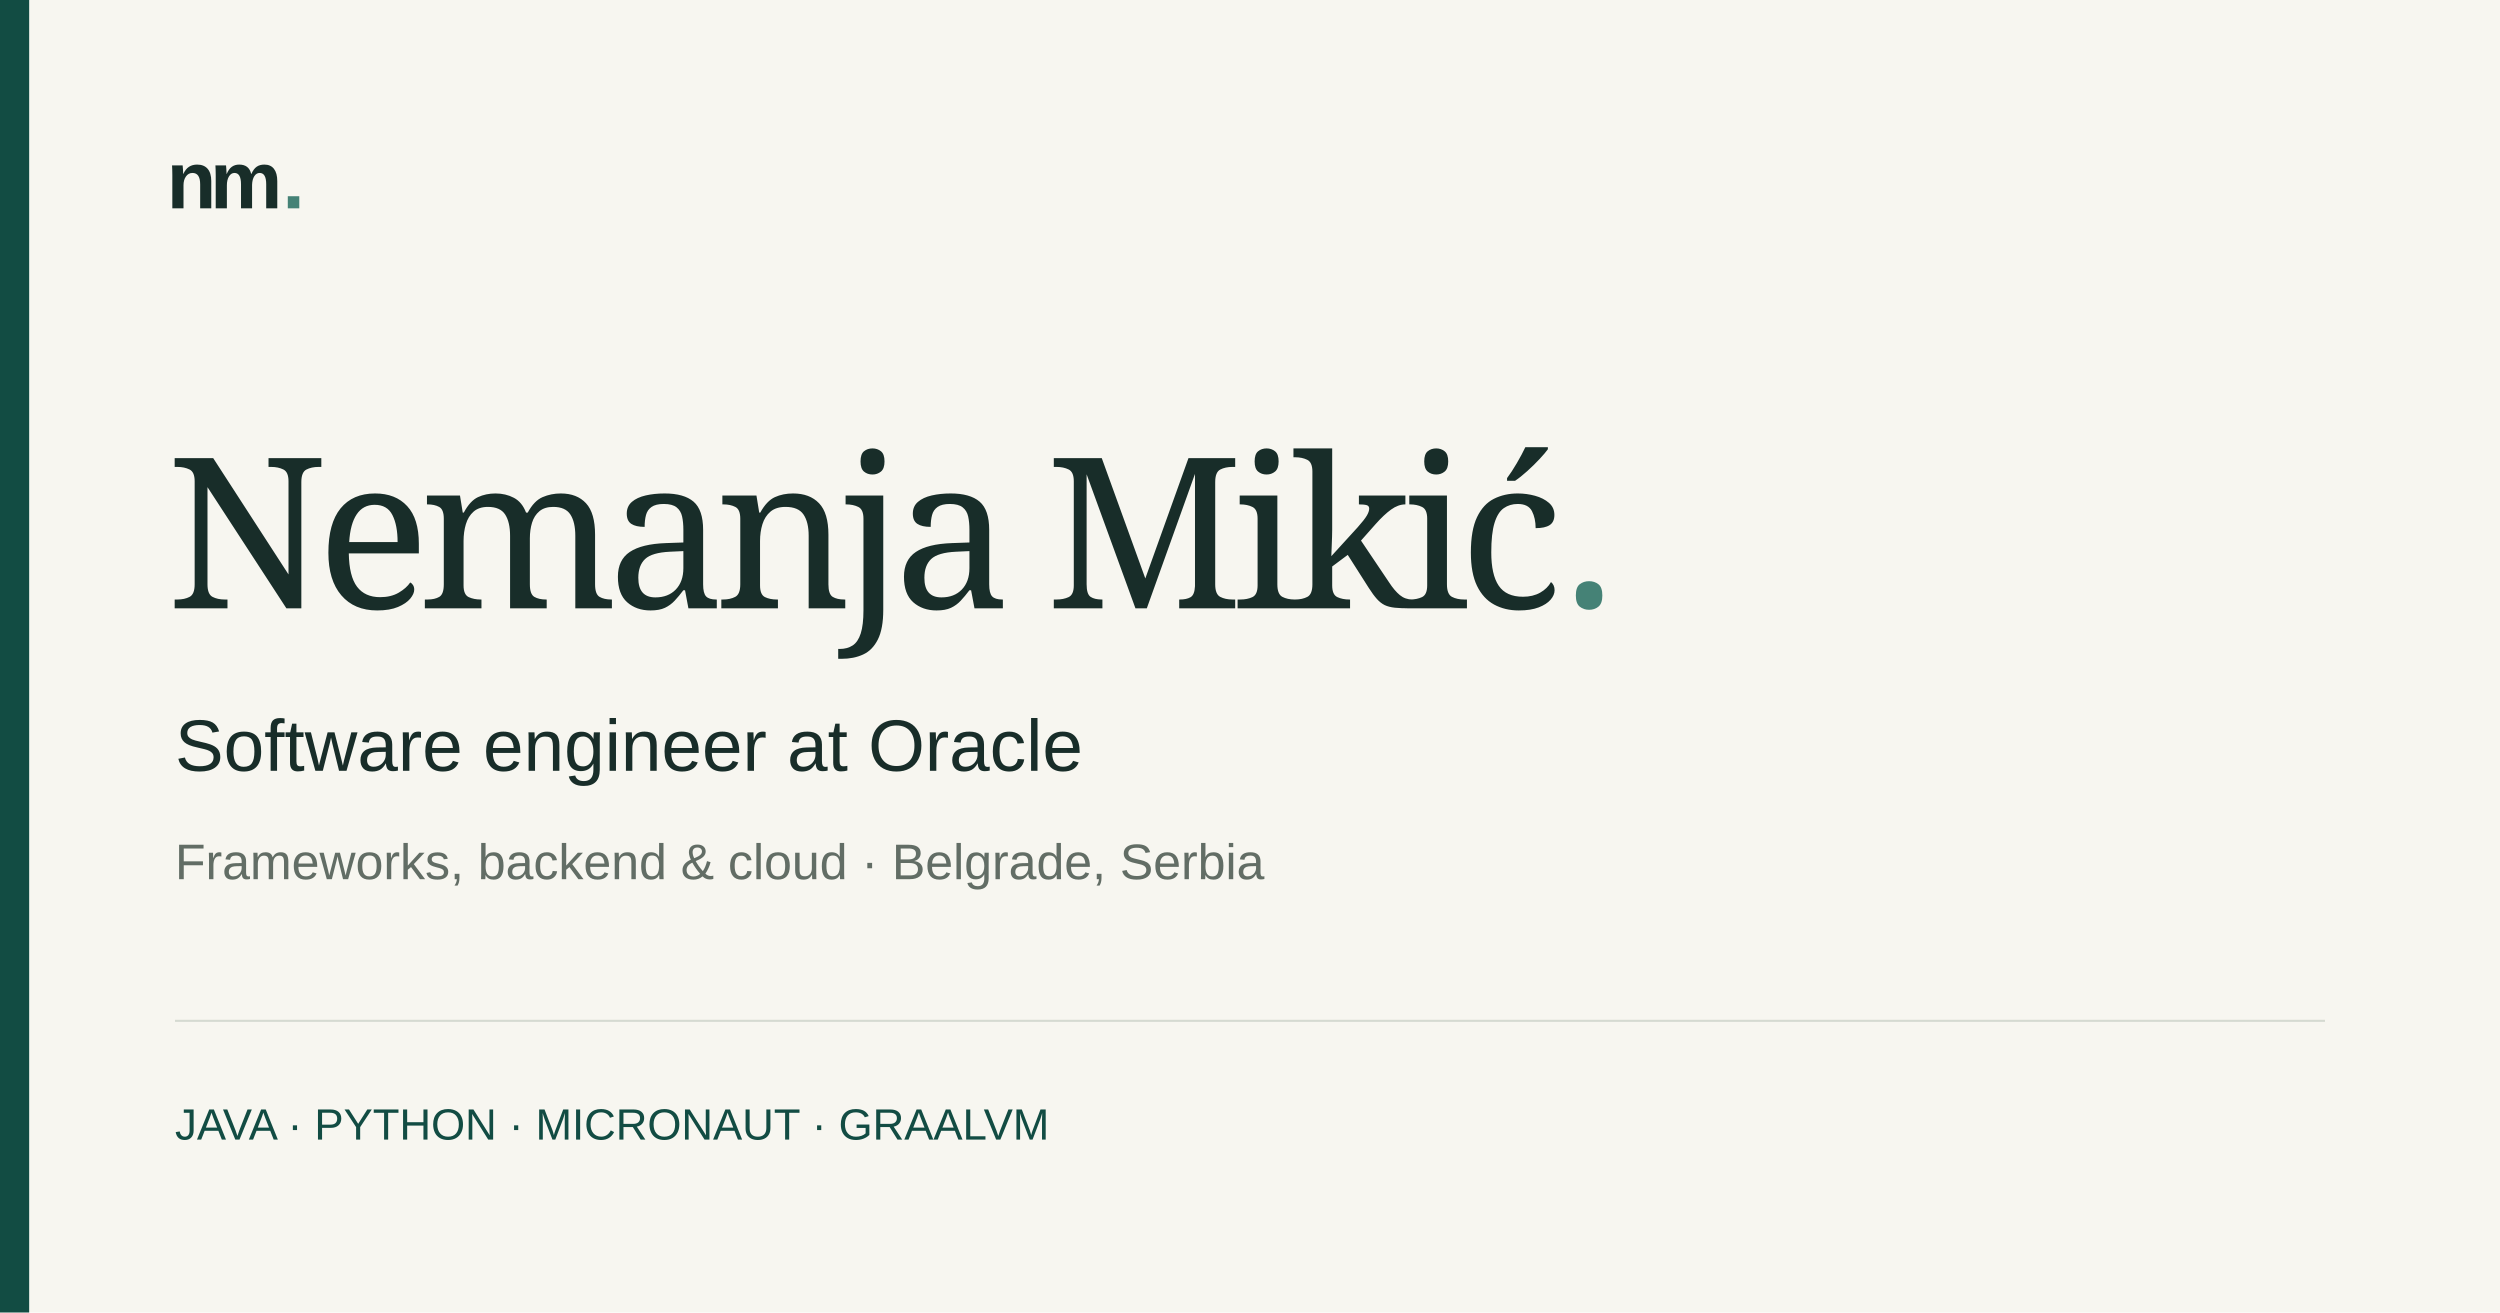
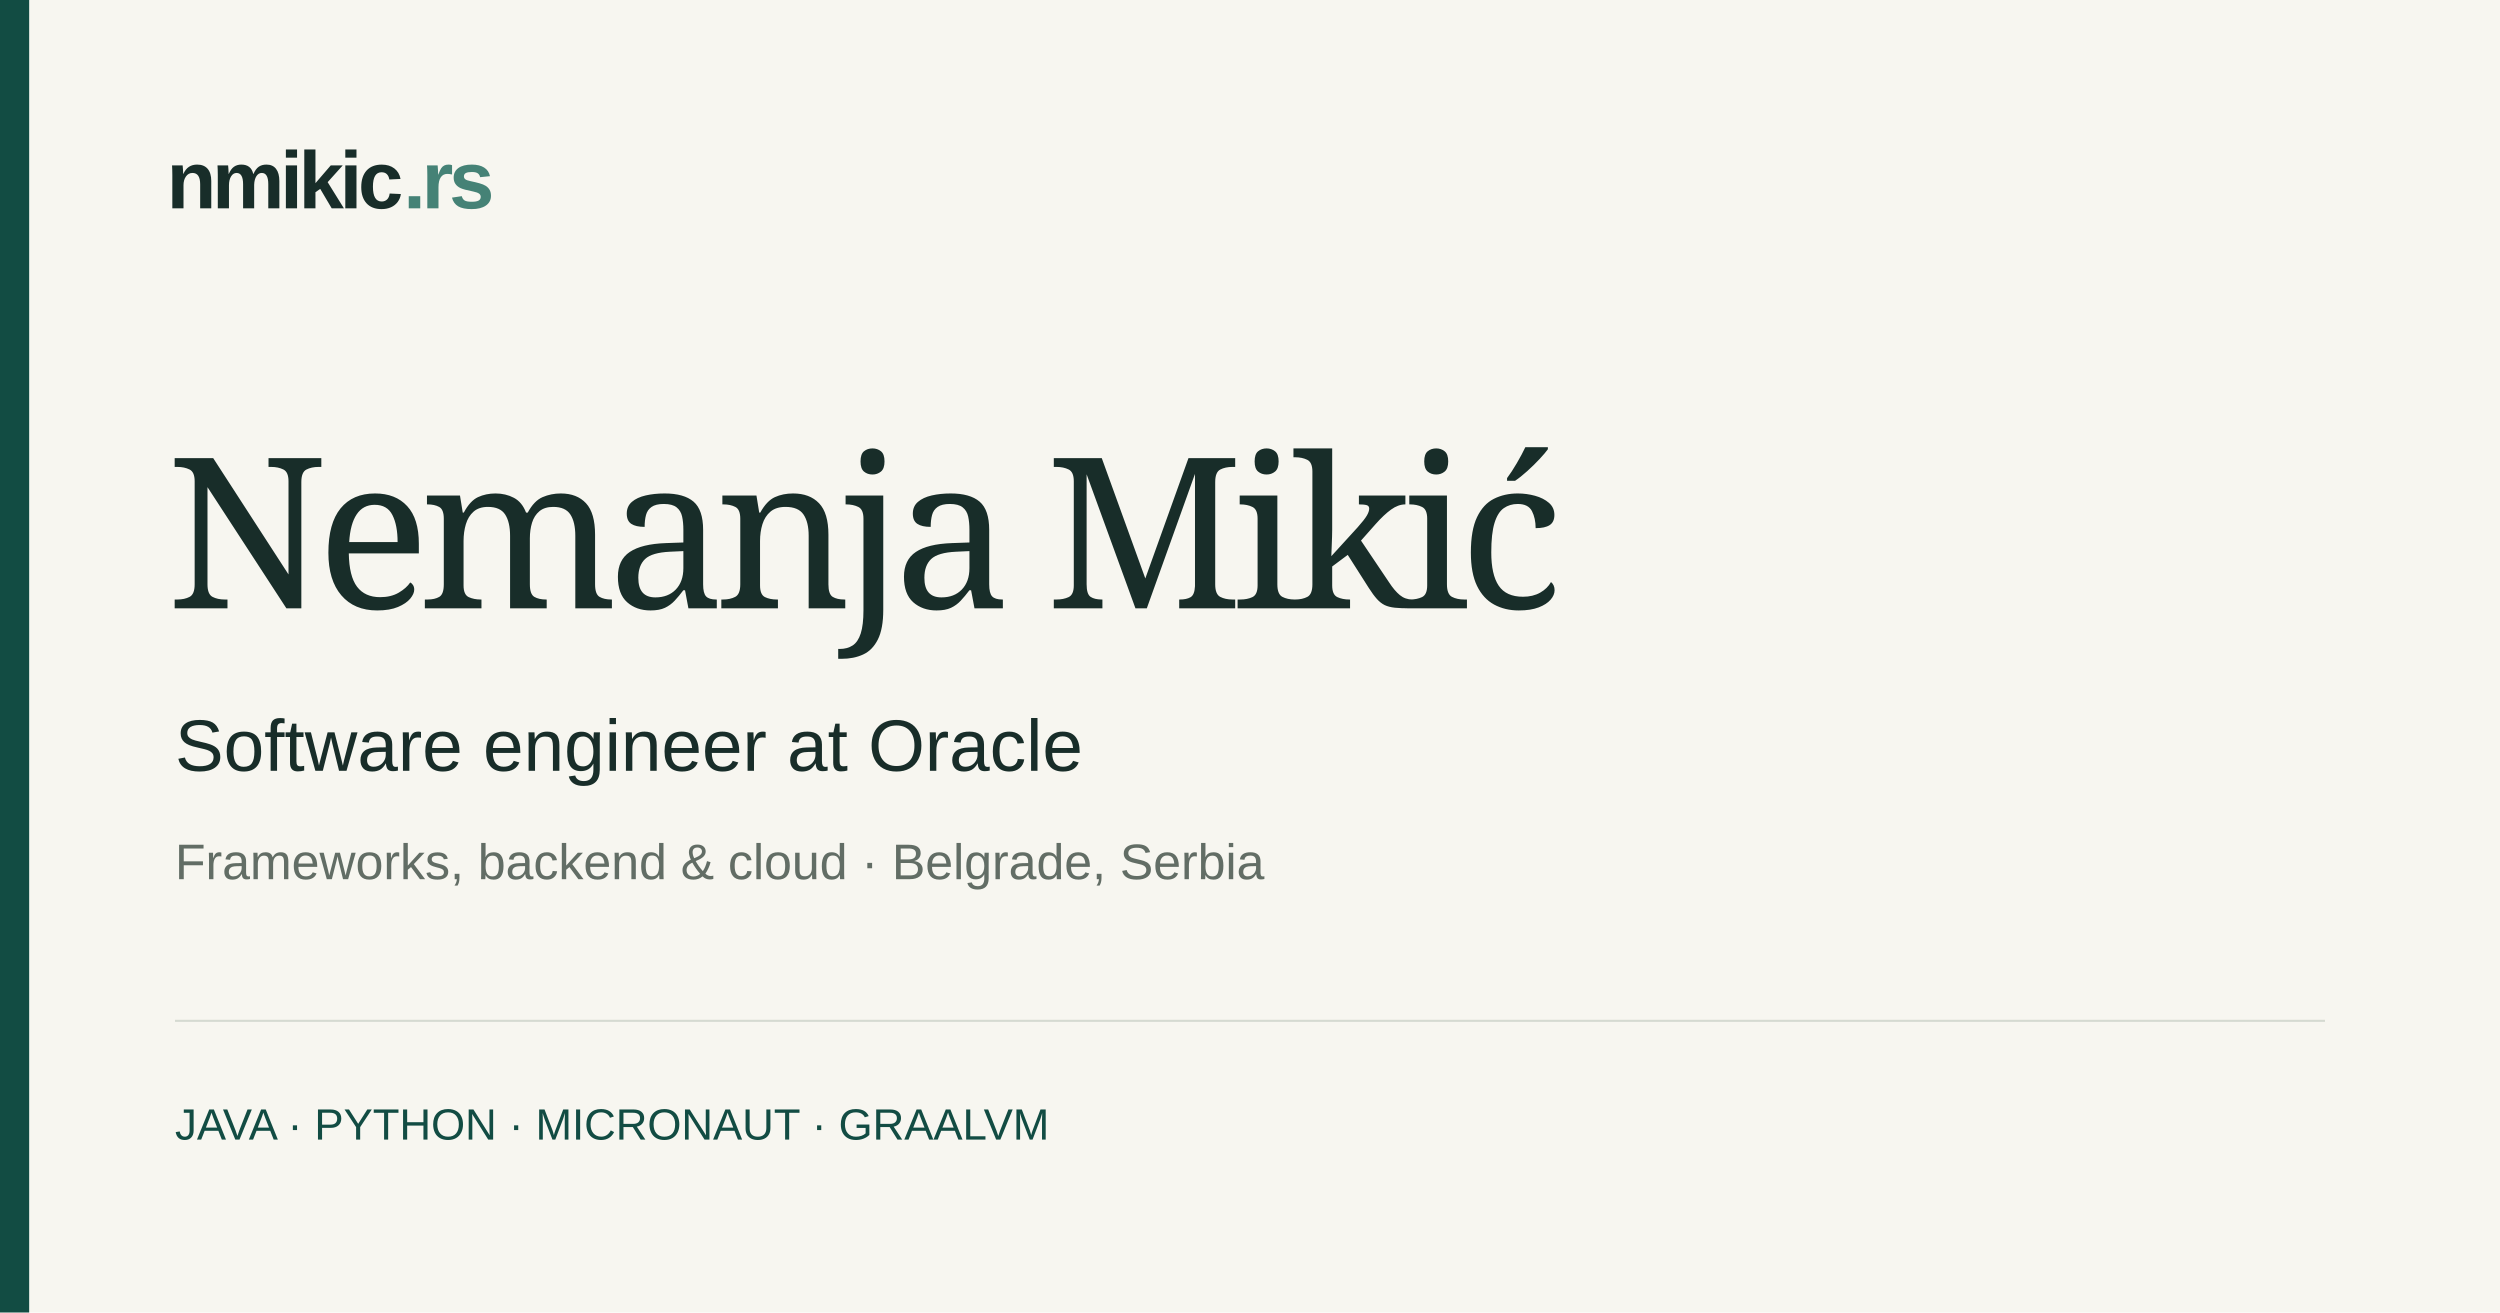
<svg xmlns="http://www.w3.org/2000/svg" width="1200" height="630" viewBox="0 0 1200 630">
  <rect width="1200" height="630" fill="#f7f6f0" />
  <rect x="0" y="0" width="14" height="630" fill="#124c43" />
  <g fill="#182d29">
-     <text x="80" y="100" font-family="Arial,Helvetica,sans-serif" font-size="39" font-weight="700" letter-spacing="-3">nm<tspan fill="#458276">.</tspan>
+     <text x="80" y="100" font-family="Arial,Helvetica,sans-serif" font-size="39" font-weight="700" letter-spacing="-2">nmikic<tspan fill="#458276">.rs</tspan>
    </text>
-     <text x="80" y="292" font-family="Georgia,serif" font-size="101" letter-spacing="-5">Nemanja Mikić<tspan fill="#458276">.</tspan>
-     </text>
+     <text x="80" y="292" font-family="Georgia,serif" font-size="101" letter-spacing="-5">Nemanja Mikić</text>
    <text x="84" y="370" font-family="Arial,Helvetica,sans-serif" font-size="35">Software engineer at Oracle</text>
    <text x="84" y="422" font-family="Arial,Helvetica,sans-serif" font-size="24" fill="#626d65">Frameworks, backend &amp; cloud · Belgrade, Serbia</text>
    <path d="M84 490H1116" stroke="#d5dad1" />
    <text x="84" y="547" font-family="Arial,Helvetica,sans-serif" font-size="21" fill="#124c43">JAVA   ·   PYTHON   ·   MICRONAUT   ·   GRAALVM</text>
  </g>
</svg>
